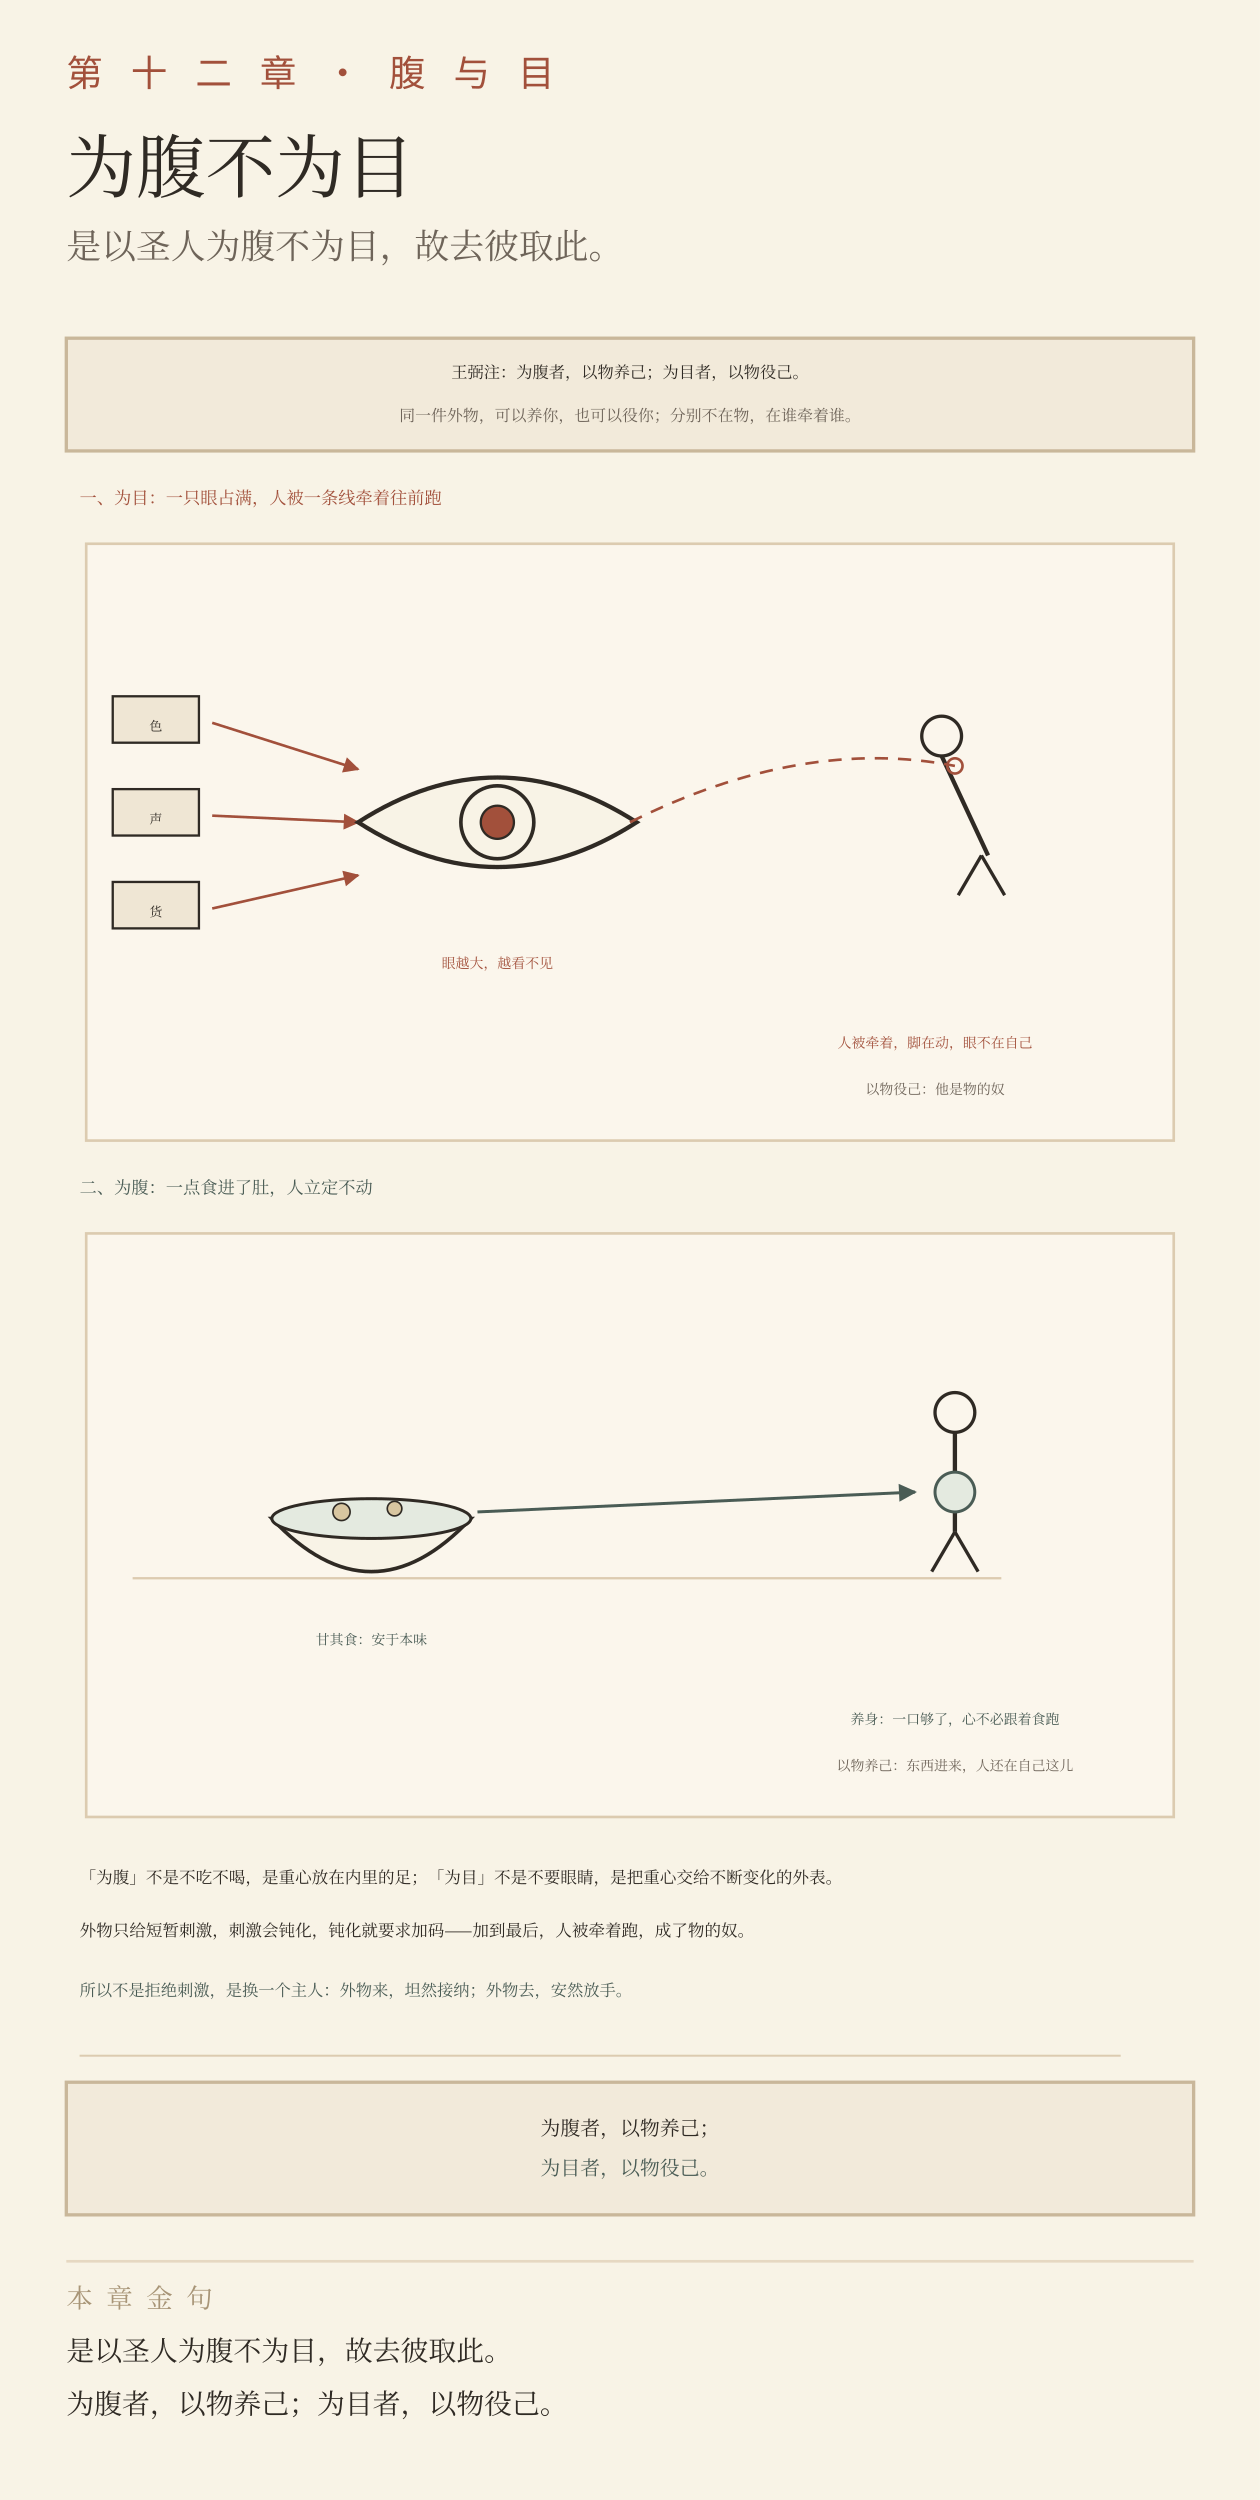
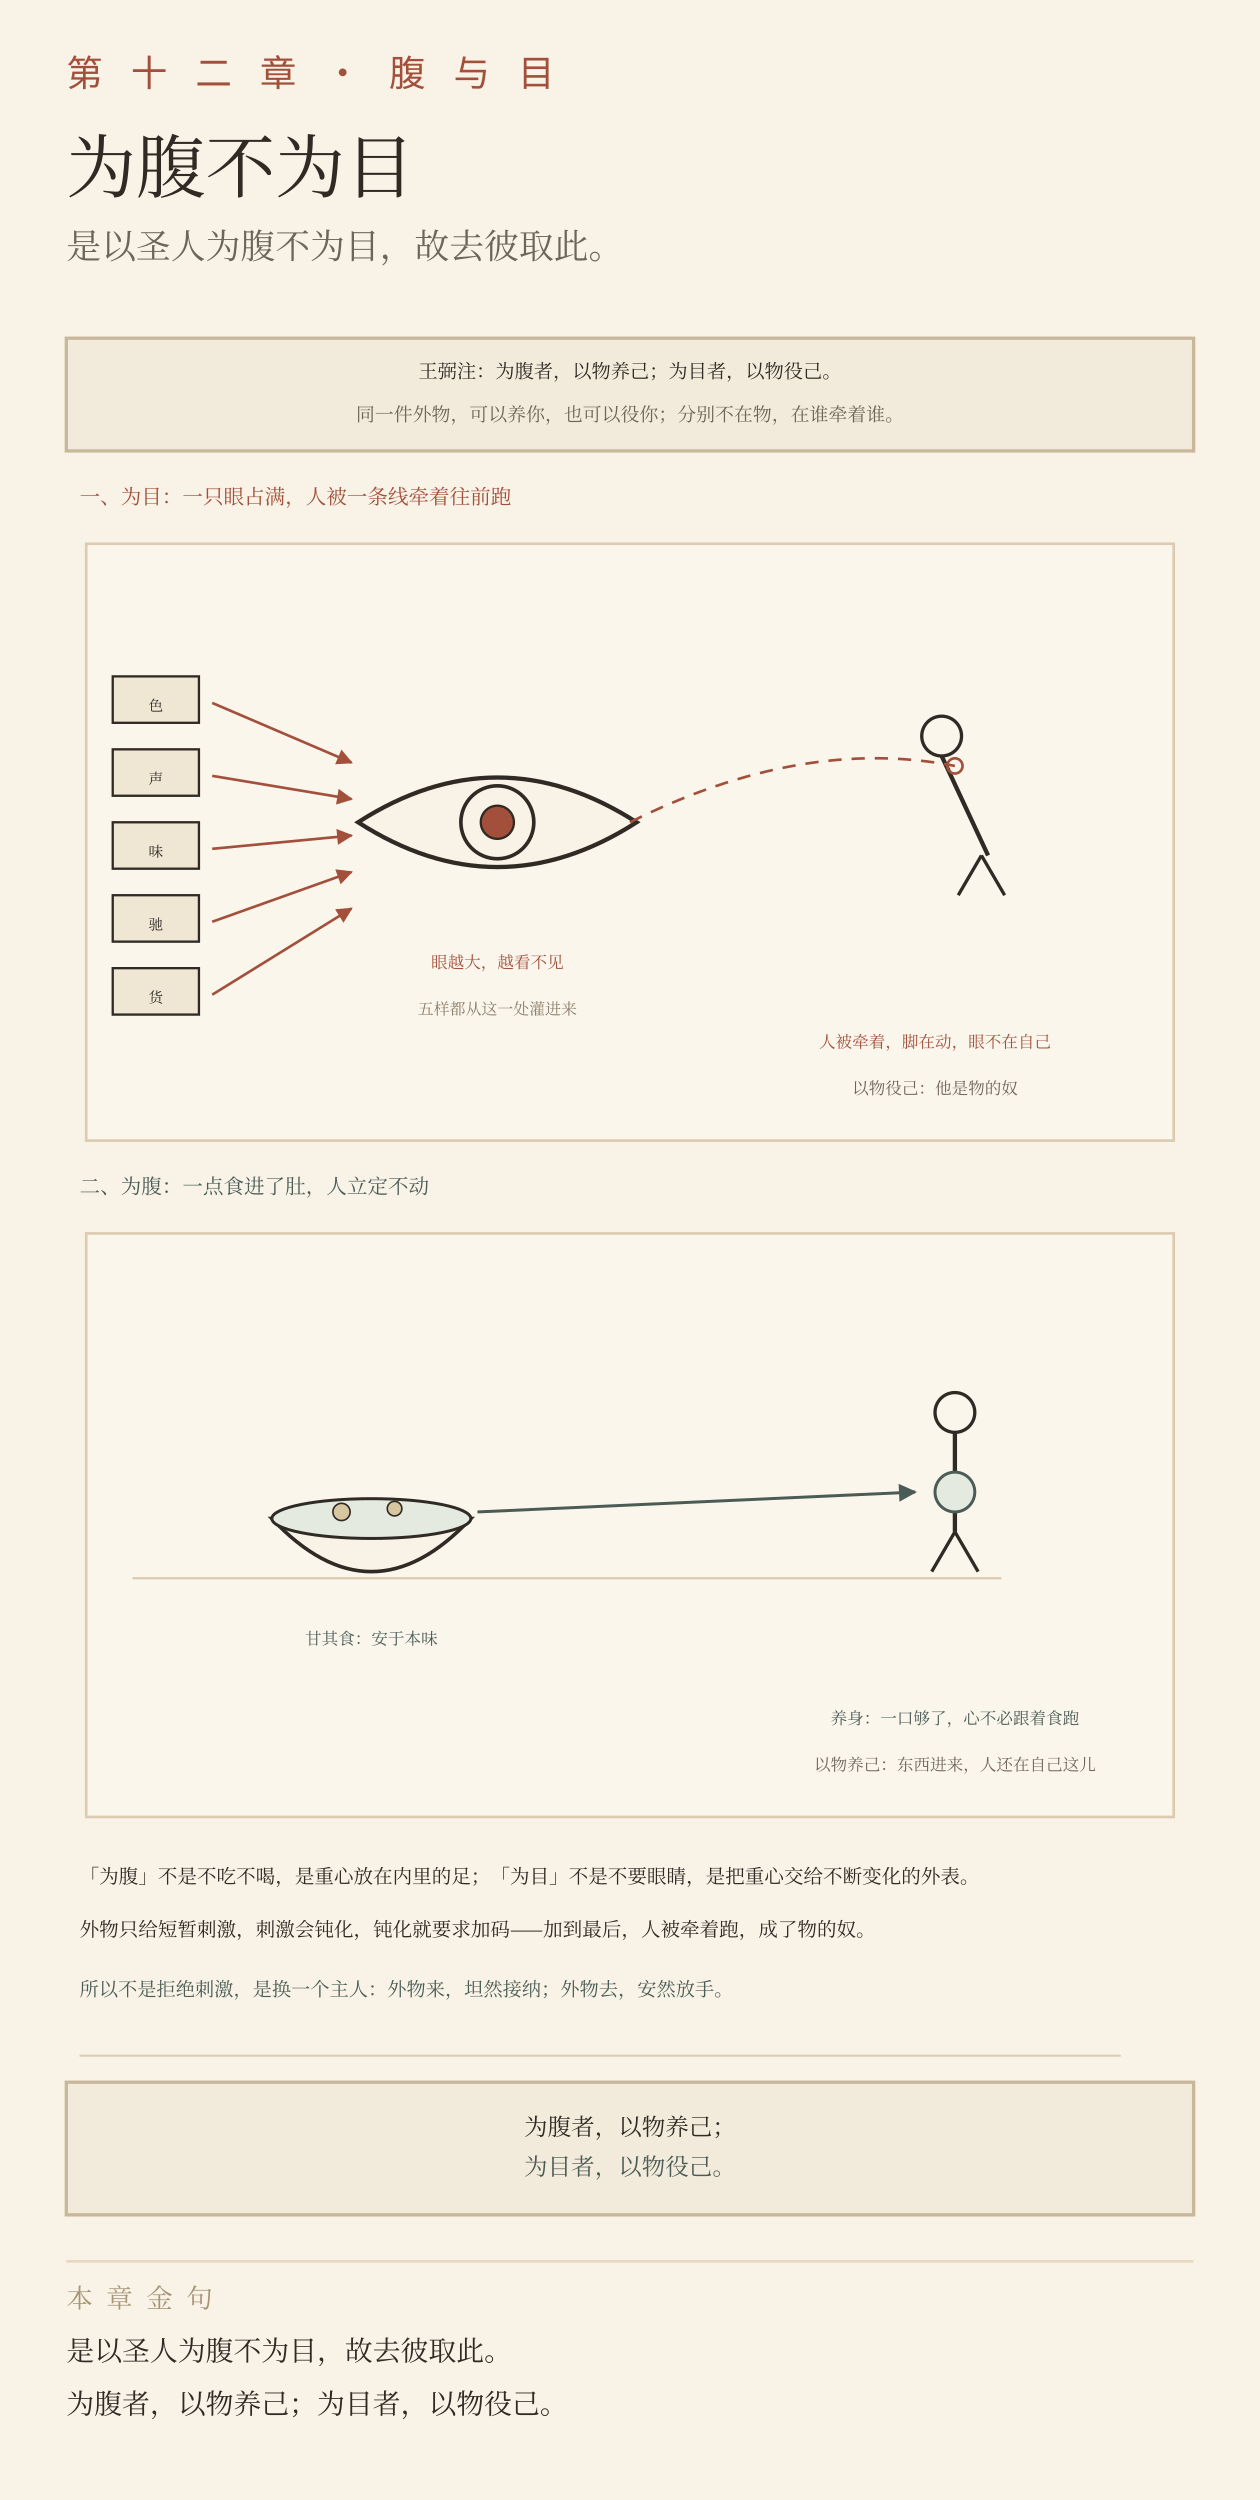
<svg xmlns="http://www.w3.org/2000/svg" viewBox="0 0 380 754" role="img" aria-label="为腹者，以物养己；为目者，以物役己" font-family="'Noto Serif CJK SC','Noto Serif SC','Songti SC',serif">
  <defs>
    <marker id="arr" viewBox="0 0 10 10" refX="9" refY="5" markerWidth="6" markerHeight="6" orient="auto">
      <path d="M0 0 L10 5 L0 10 z" fill="#6E6459" />
    </marker>
    <marker id="arr2" viewBox="0 0 10 10" refX="9" refY="5" markerWidth="6" markerHeight="6" orient="auto">
      <path d="M0 0 L10 5 L0 10 z" fill="#4A5C55" />
    </marker>
    <marker id="arrL" viewBox="0 0 10 10" refX="1" refY="5" markerWidth="6" markerHeight="6" orient="auto">
      <path d="M10 0 L0 5 L10 10 z" fill="#4A5C55" />
    </marker>
    <marker id="arrS" viewBox="0 0 10 10" refX="9" refY="5" markerWidth="6" markerHeight="6" orient="auto">
      <path d="M0 0 L10 5 L0 10 z" fill="#A2503B" />
    </marker>
  </defs>
  <rect x="0" y="0" width="380" height="754" fill="#F8F3E6" />
  <text x="20" y="26" font-size="11" fill="#A2503B" font-family="'Noto Sans CJK SC','Noto Sans SC',sans-serif" letter-spacing="3">第 十 二 章 · 腹 与 目</text>
  <text x="20" y="58" font-size="21" fill="#2F2A24">为腹不为目</text>
  <text x="20" y="78" font-size="10.5" fill="#6E6459">是以圣人为腹不为目，故去彼取此。</text>
  <rect x="20" y="102" width="340" height="34" fill="#F2EADA" stroke="#C9B79A" stroke-width="1.0" />
-   <text x="190" y="114" font-size="4.9" fill="#2F2A24" text-anchor="middle">王弼注：为腹者，以物养己；为目者，以物役己。</text>
-   <text x="190" y="127" font-size="4.8" fill="#6E6459" text-anchor="middle">同一件外物，可以养你，也可以役你；分别不在物，在谁牵着谁。</text>
-   <text x="24" y="152" font-size="5.2" fill="#A2503B">一、为目：一只眼占满，人被一条线牵着往前跑</text>
+   <text x="190" y="114" font-size="5.8" fill="#2F2A24" text-anchor="middle">王弼注：为腹者，以物养己；为目者，以物役己。</text>
+   <text x="190" y="127" font-size="5.7" fill="#6E6459" text-anchor="middle">同一件外物，可以养你，也可以役你；分别不在物，在谁牵着谁。</text>
+   <text x="24" y="152" font-size="6.2" fill="#A2503B">一、为目：一只眼占满，人被一条线牵着往前跑</text>
  <rect x="26" y="164" width="328" height="180" fill="#FBF6EC" stroke="#DCCBB0" stroke-width="0.8" />
-   <rect x="34" y="210" width="26" height="14" fill="#EFE6D4" stroke="#2F2A24" stroke-width="0.7" />
-   <text x="47" y="220.4" font-size="3.9" fill="#2F2A24" text-anchor="middle">色</text>
-   <line x1="64" y1="218" x2="108" y2="232" stroke="#A2503B" stroke-width="0.8" marker-end="url(#arrS)" />
-   <rect x="34" y="238" width="26" height="14" fill="#EFE6D4" stroke="#2F2A24" stroke-width="0.7" />
-   <text x="47" y="248.4" font-size="3.9" fill="#2F2A24" text-anchor="middle">声</text>
-   <line x1="64" y1="246" x2="108" y2="248" stroke="#A2503B" stroke-width="0.8" marker-end="url(#arrS)" />
-   <rect x="34" y="266" width="26" height="14" fill="#EFE6D4" stroke="#2F2A24" stroke-width="0.7" />
-   <text x="47" y="276.4" font-size="3.9" fill="#2F2A24" text-anchor="middle">货</text>
-   <line x1="64" y1="274" x2="108" y2="264" stroke="#A2503B" stroke-width="0.8" marker-end="url(#arrS)" />
+   <rect x="34" y="204" width="26" height="14" fill="#EFE6D4" stroke="#2F2A24" stroke-width="0.7" />
+   <text x="47" y="214.4" font-size="4.4" fill="#2F2A24" text-anchor="middle">色</text>
+   <line x1="64" y1="212" x2="106" y2="230" stroke="#A2503B" stroke-width="0.8" marker-end="url(#arrS)" />
+   <rect x="34" y="226" width="26" height="14" fill="#EFE6D4" stroke="#2F2A24" stroke-width="0.7" />
+   <text x="47" y="236.4" font-size="4.4" fill="#2F2A24" text-anchor="middle">声</text>
+   <line x1="64" y1="234" x2="106" y2="241" stroke="#A2503B" stroke-width="0.8" marker-end="url(#arrS)" />
+   <rect x="34" y="248" width="26" height="14" fill="#EFE6D4" stroke="#2F2A24" stroke-width="0.7" />
+   <text x="47" y="258.4" font-size="4.4" fill="#2F2A24" text-anchor="middle">味</text>
+   <line x1="64" y1="256" x2="106" y2="252" stroke="#A2503B" stroke-width="0.8" marker-end="url(#arrS)" />
+   <rect x="34" y="270" width="26" height="14" fill="#EFE6D4" stroke="#2F2A24" stroke-width="0.7" />
+   <text x="47" y="280.4" font-size="4.4" fill="#2F2A24" text-anchor="middle">驰</text>
+   <line x1="64" y1="278" x2="106" y2="263" stroke="#A2503B" stroke-width="0.8" marker-end="url(#arrS)" />
+   <rect x="34" y="292" width="26" height="14" fill="#EFE6D4" stroke="#2F2A24" stroke-width="0.7" />
+   <text x="47" y="302.4" font-size="4.4" fill="#2F2A24" text-anchor="middle">货</text>
+   <line x1="64" y1="300" x2="106" y2="274" stroke="#A2503B" stroke-width="0.8" marker-end="url(#arrS)" />
  <path d="M108,248 Q150,221 192,248 Q150,275 108,248 z" fill="#F8F3E6" stroke="#2F2A24" stroke-width="1.3" />
  <circle cx="150" cy="248" r="11" fill="none" stroke="#2F2A24" stroke-width="1.1" />
  <circle cx="150" cy="248" r="5" fill="#A2503B" stroke="#2F2A24" stroke-width="0.7" />
-   <text x="150" y="292" font-size="4.2" fill="#A2503B" text-anchor="middle">眼越大，越看不见</text>
+   <text x="150" y="292" font-size="5.0" fill="#A2503B" text-anchor="middle">眼越大，越看不见</text>
+   <text x="150" y="306" font-size="4.8" fill="#8A7C69" text-anchor="middle">五样都从这一处灌进来</text>
  <circle cx="284" cy="222" r="6" fill="none" stroke="#2F2A24" stroke-width="1.0" />
  <line x1="284" y1="228" x2="298" y2="258" stroke="#2F2A24" stroke-width="1.3" />
  <line x1="296" y1="258" x2="289" y2="270" stroke="#2F2A24" stroke-width="1.0" />
  <line x1="296" y1="258" x2="303" y2="270" stroke="#2F2A24" stroke-width="1.0" />
  <path d="M190,248 Q242,222 288,231" fill="none" stroke="#A2503B" stroke-width="0.8" stroke-dasharray="4 3" />
  <circle cx="288" cy="231" r="2.3" fill="none" stroke="#A2503B" stroke-width="0.8" />
-   <text x="282" y="316" font-size="4.2" fill="#A2503B" text-anchor="middle">人被牵着，脚在动，眼不在自己</text>
-   <text x="282" y="330" font-size="4.2" fill="#6E6459" text-anchor="middle">以物役己：他是物的奴</text>
-   <text x="24" y="360" font-size="5.2" fill="#4A5C55">二、为腹：一点食进了肚，人立定不动</text>
+   <text x="282" y="316" font-size="5.0" fill="#A2503B" text-anchor="middle">人被牵着，脚在动，眼不在自己</text>
+   <text x="282" y="330" font-size="5.0" fill="#6E6459" text-anchor="middle">以物役己：他是物的奴</text>
+   <text x="24" y="360" font-size="6.2" fill="#4A5C55">二、为腹：一点食进了肚，人立定不动</text>
  <rect x="26" y="372" width="328" height="176" fill="#FBF6EC" stroke="#DCCBB0" stroke-width="0.8" />
  <path d="M82,458 q30,32 60,0 z" fill="#F8F3E6" stroke="#2F2A24" stroke-width="1.1" />
  <ellipse cx="112" cy="458" rx="30" ry="6" fill="#E4EAE0" stroke="#2F2A24" stroke-width="0.9" />
  <circle cx="103" cy="456" r="2.6" fill="#D8C6A0" stroke="#2F2A24" stroke-width="0.5" />
  <circle cx="119" cy="455" r="2.2" fill="#D8C6A0" stroke="#2F2A24" stroke-width="0.5" />
-   <text x="112" y="496" font-size="4.2" fill="#4A5C55" text-anchor="middle">甘其食：安于本味</text>
+   <text x="112" y="496" font-size="5.0" fill="#4A5C55" text-anchor="middle">甘其食：安于本味</text>
  <circle cx="288" cy="426" r="6" fill="none" stroke="#2F2A24" stroke-width="1.0" />
  <line x1="288" y1="432" x2="288" y2="462" stroke="#2F2A24" stroke-width="1.3" />
  <line x1="288" y1="462" x2="281" y2="474" stroke="#2F2A24" stroke-width="1.0" />
  <line x1="288" y1="462" x2="295" y2="474" stroke="#2F2A24" stroke-width="1.0" />
  <circle cx="288" cy="450" r="6" fill="#E4EAE0" stroke="#4A5C55" stroke-width="0.9" />
  <line x1="144" y1="456" x2="276" y2="450" stroke="#4A5C55" stroke-width="0.9" marker-end="url(#arr2)" />
  <line x1="40" y1="476" x2="302" y2="476" stroke="#DCCBB0" stroke-width="0.7" />
-   <text x="288" y="520" font-size="4.2" fill="#4A5C55" text-anchor="middle">养身：一口够了，心不必跟着食跑</text>
-   <text x="288" y="534" font-size="4.2" fill="#6E6459" text-anchor="middle">以物养己：东西进来，人还在自己这儿</text>
-   <text x="24" y="568" font-size="5.0" fill="#2F2A24">「为腹」不是不吃不喝，是重心放在内里的足；「为目」不是不要眼睛，是把重心交给不断变化的外表。</text>
-   <text x="24" y="584" font-size="5.0" fill="#2F2A24">外物只给短暂刺激，刺激会钝化，钝化就要求加码——加到最后，人被牵着跑，成了物的奴。</text>
-   <text x="24" y="602" font-size="4.9" fill="#4A5C55">所以不是拒绝刺激，是换一个主人：外物来，坦然接纳；外物去，安然放手。</text>
+   <text x="288" y="520" font-size="5.0" fill="#4A5C55" text-anchor="middle">养身：一口够了，心不必跟着食跑</text>
+   <text x="288" y="534" font-size="5.0" fill="#6E6459" text-anchor="middle">以物养己：东西进来，人还在自己这儿</text>
+   <text x="24" y="568" font-size="5.9" fill="#2F2A24">「为腹」不是不吃不喝，是重心放在内里的足；「为目」不是不要眼睛，是把重心交给不断变化的外表。</text>
+   <text x="24" y="584" font-size="5.9" fill="#2F2A24">外物只给短暂刺激，刺激会钝化，钝化就要求加码——加到最后，人被牵着跑，成了物的奴。</text>
+   <text x="24" y="602" font-size="5.8" fill="#4A5C55">所以不是拒绝刺激，是换一个主人：外物来，坦然接纳；外物去，安然放手。</text>
  <line x1="24" y1="620" x2="338" y2="620" stroke="#DCCBB0" stroke-width="0.6" />
  <rect x="20" y="628" width="340" height="40" fill="#F2EADA" stroke="#C9B79A" stroke-width="1.0" />
-   <text x="190" y="644" font-size="6.0" fill="#2F2A24" text-anchor="middle">为腹者，以物养己；</text>
-   <text x="190" y="656" font-size="6.0" fill="#4A5C55" text-anchor="middle">为目者，以物役己。</text>
+   <text x="190" y="644" font-size="7.1" fill="#2F2A24" text-anchor="middle">为腹者，以物养己；</text>
+   <text x="190" y="656" font-size="7.1" fill="#4A5C55" text-anchor="middle">为目者，以物役己。</text>
  <line x1="20" y1="682" x2="360" y2="682" stroke="#E6D8C2" stroke-width="0.8" />
  <text x="20" y="696" font-size="8.0" fill="#A89577" letter-spacing="1">本 章 金 句</text>
  <text x="20" y="712" font-size="8.4" fill="#2F2A24">是以圣人为腹不为目，故去彼取此。</text>
  <text x="20" y="728" font-size="8.4" fill="#2F2A24">为腹者，以物养己；为目者，以物役己。</text>
</svg>
